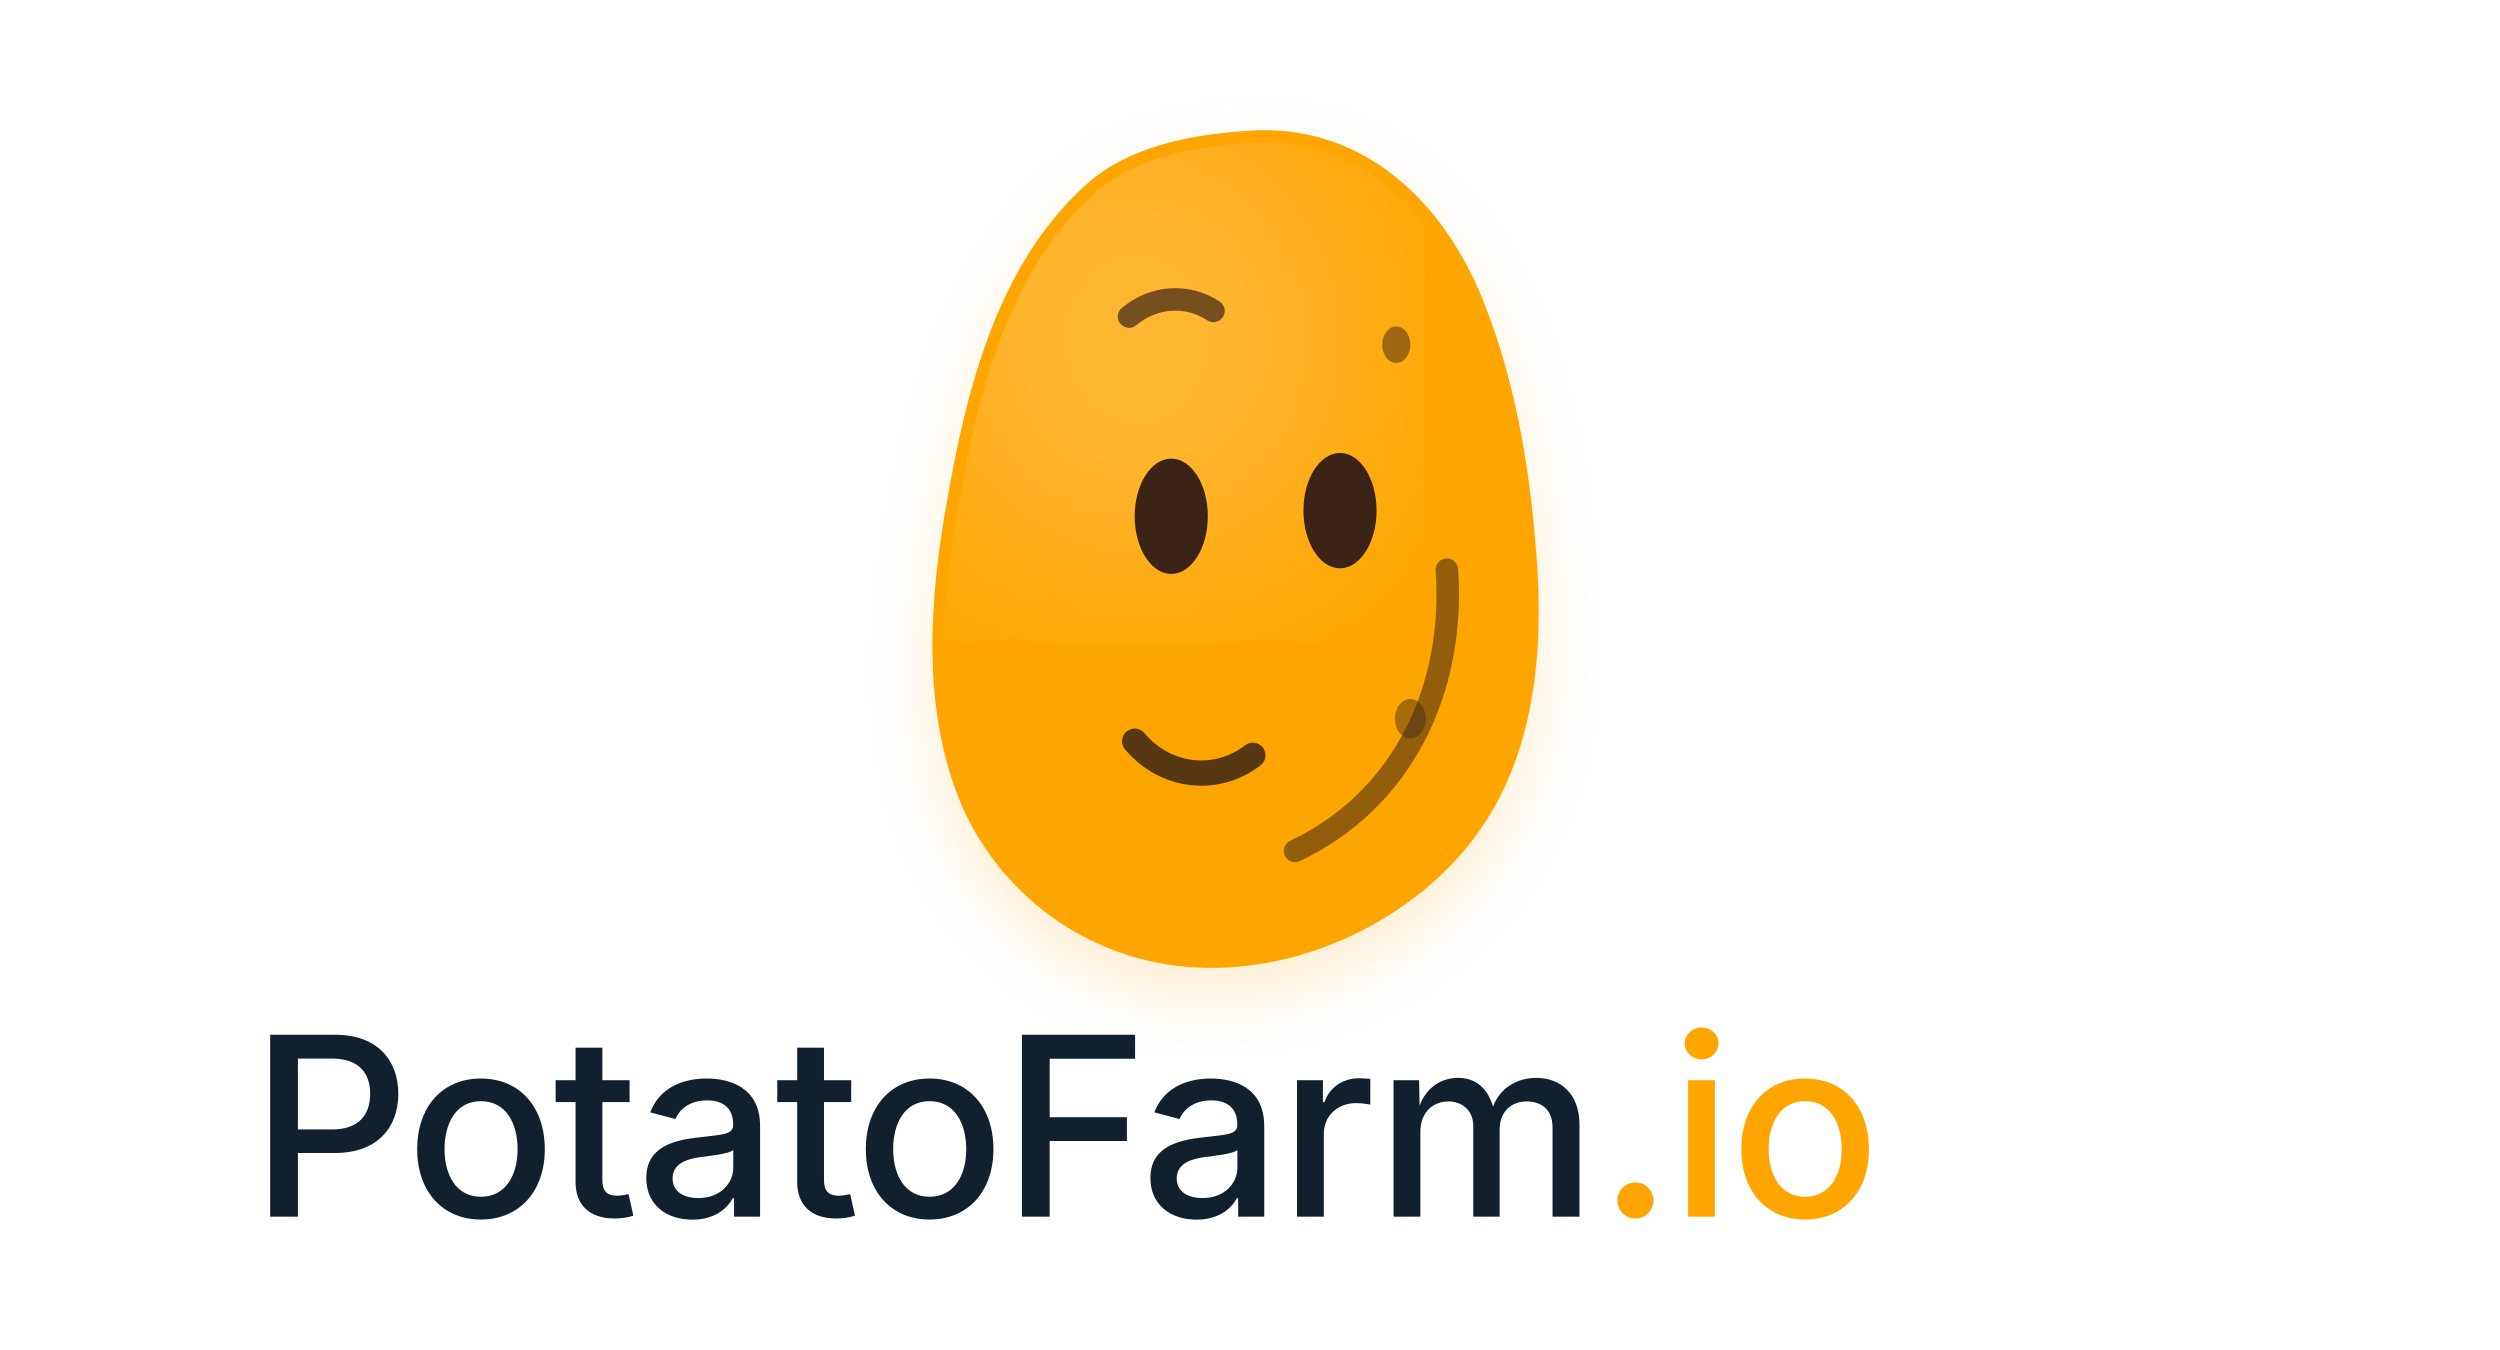
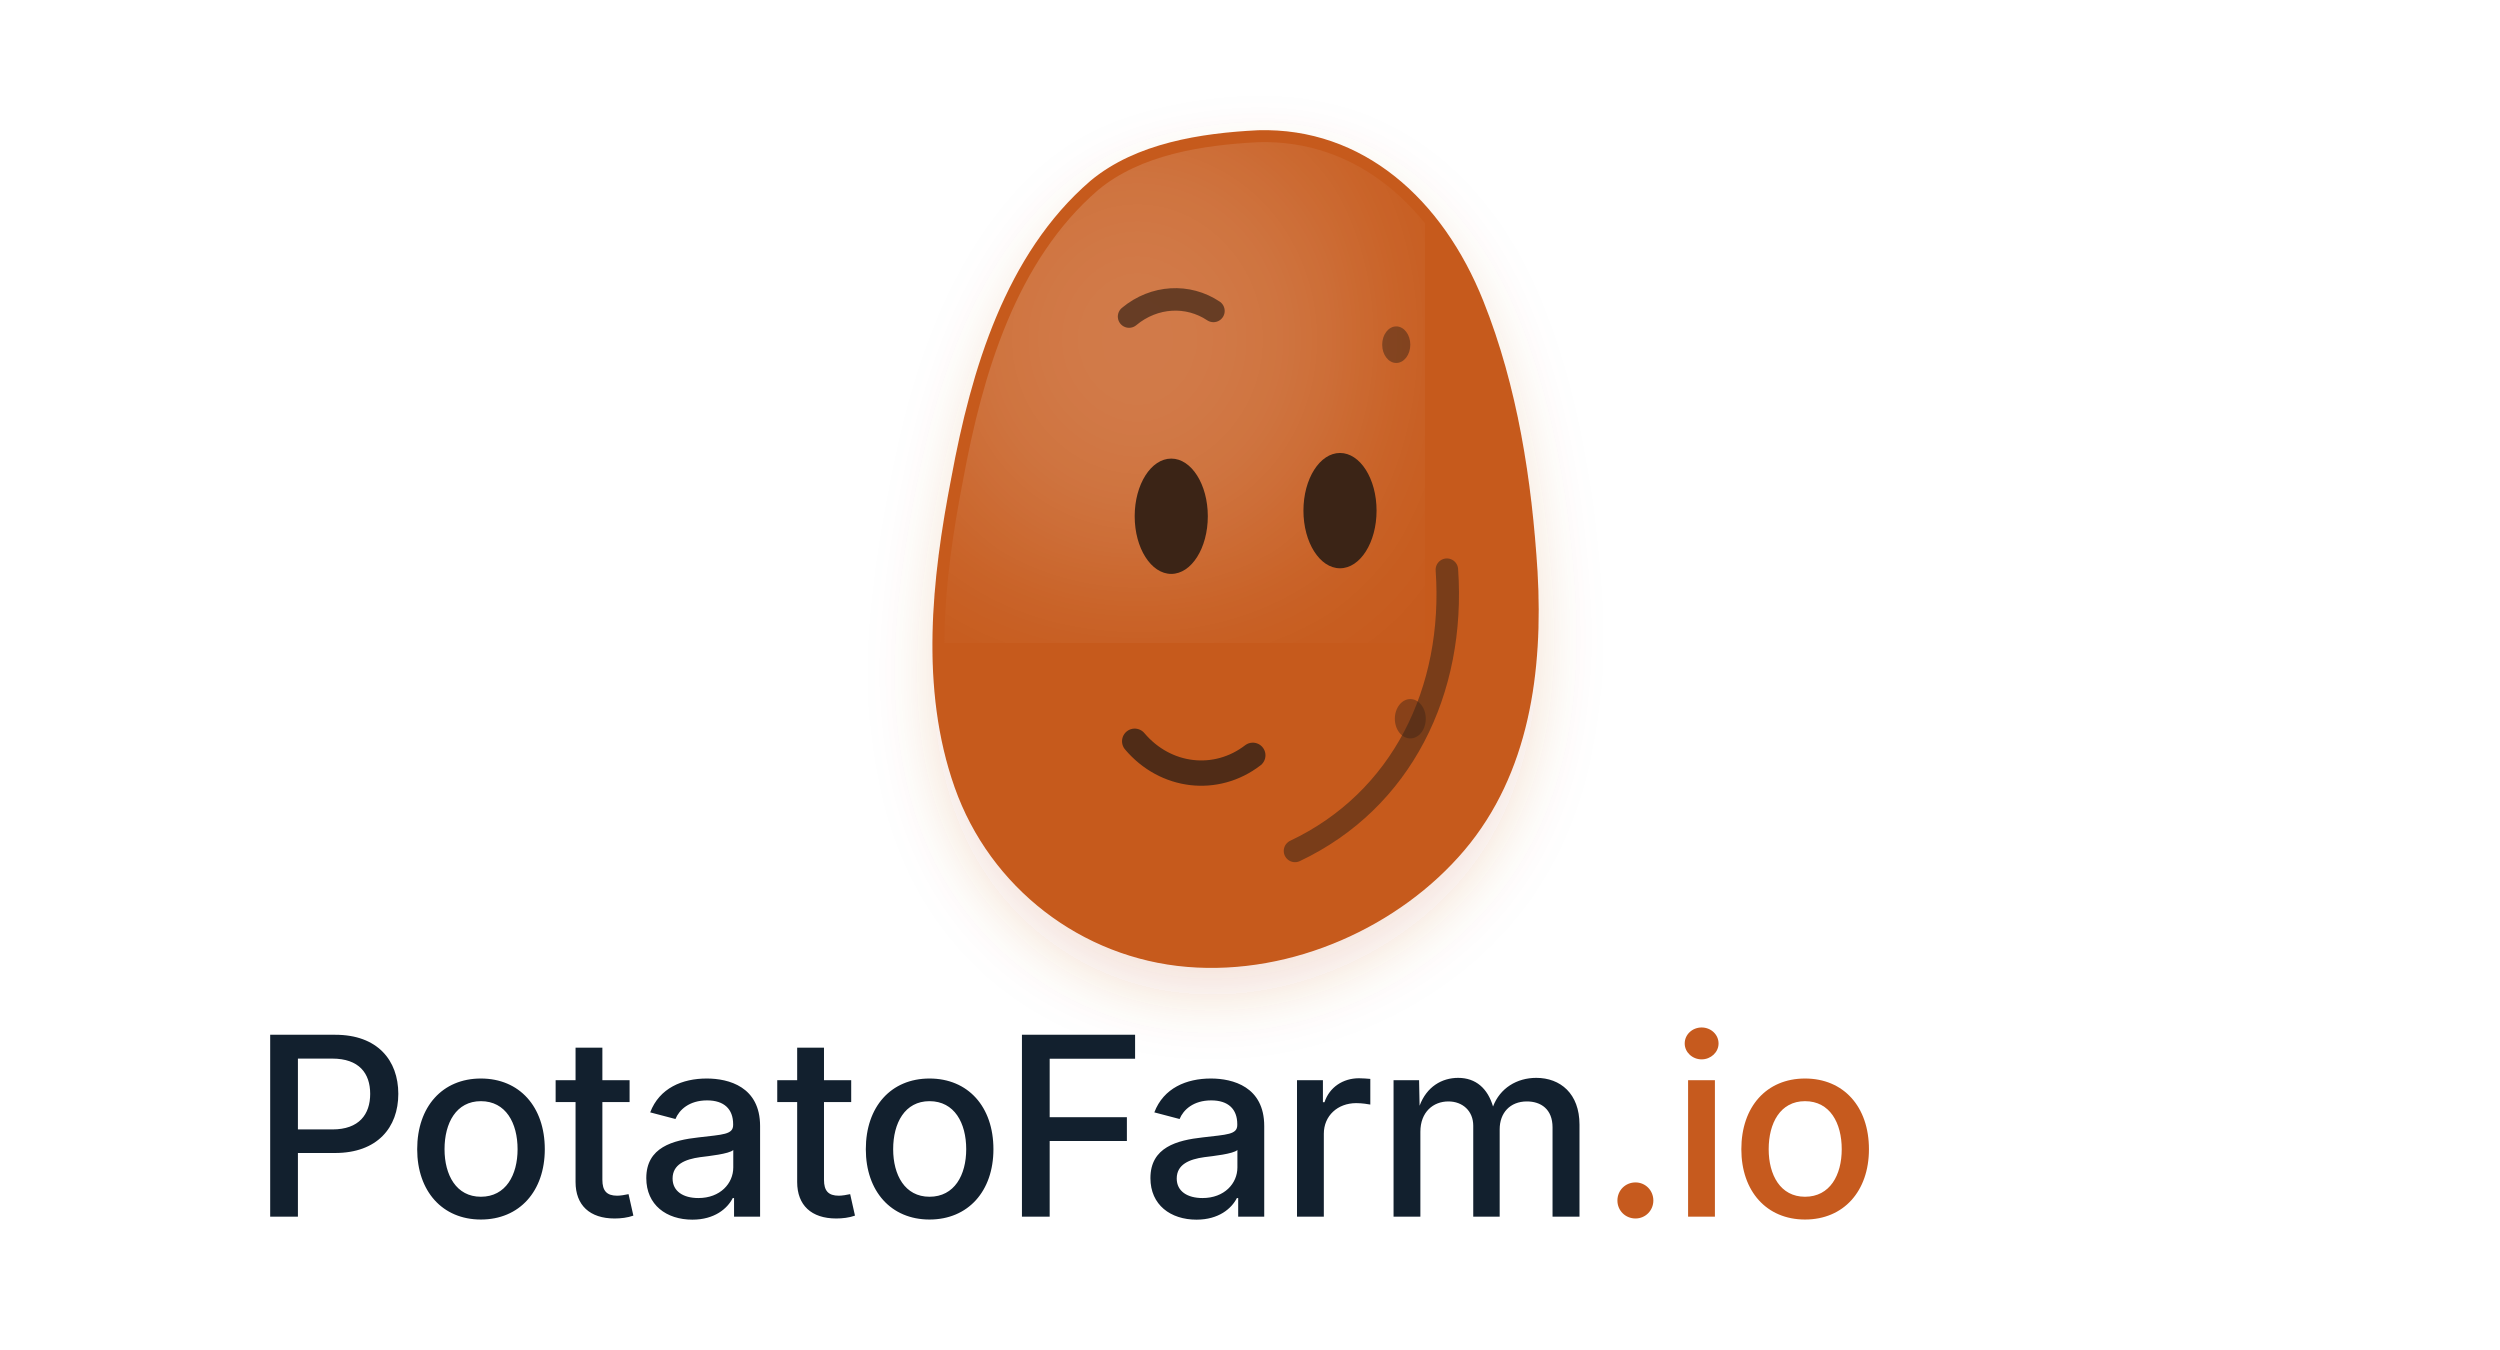
<svg xmlns="http://www.w3.org/2000/svg" viewBox="0 0 300 162" width="300" height="162">
  <rect width="300" height="162" fill="#FFFFFF" />
  <g transform="translate(96.0,12) scale(1.6875)">
    <defs>
      <linearGradient id="shs2" x1="22%" y1="10%" x2="74%" y2="90%">
-         <stop offset="0" stop-color="#FFA500" />
-         <stop offset="0.5" stop-color="#FFA500" />
-         <stop offset="1" stop-color="#FFA500" />
+         <stop offset="0" stop-color="#C65A1E" />
+         <stop offset="0.5" stop-color="#C65A1E" />
+         <stop offset="1" stop-color="#C65A1E" />
      </linearGradient>
      <filter id="bls2">
        <feGaussianBlur stdDeviation="7" />
      </filter>
      <filter id="dps2" x="-35%" y="-35%" width="180%" height="180%">
-         <feDropShadow dx="0" dy="2" stdDeviation="2.2" flood-color="#FFA500" flood-opacity="0.18" />
+         <feDropShadow dx="0" dy="2" stdDeviation="2.2" flood-color="#C65A1E" flood-opacity="0.18" />
      </filter>
      <clipPath id="cps2">
        <path d="M32.6,3.0 C39.6,2.8 45.0,7.6 47.8,14.6 C50.2,20.6 51.2,27.2 51.6,33.6 C52.0,40.6 51.0,47.6 46.6,52.8 C42.2,58.0 34.8,61.4 27.6,60.8 C20.4,60.2 14.2,55.4 11.8,48.6 C9.4,41.8 10.2,34.2 11.6,27.0 C13.0,19.4 15.4,11.4 21.2,6.4 C24.2,3.9 28.6,3.2 32.6,3.0 Z" />
      </clipPath>
    </defs>
-     <path d="M32.6,3.0 C39.6,2.8 45.0,7.6 47.8,14.6 C50.2,20.6 51.2,27.2 51.6,33.6 C52.0,40.6 51.0,47.6 46.6,52.8 C42.2,58.0 34.8,61.4 27.6,60.8 C20.4,60.2 14.2,55.4 11.8,48.6 C9.4,41.8 10.2,34.2 11.6,27.0 C13.0,19.4 15.4,11.4 21.2,6.4 C24.2,3.9 28.6,3.2 32.6,3.0 Z" fill="url(#shs2)" stroke="#FFA500" stroke-width="1.7" stroke-linejoin="round" filter="url(#dps2)" />
+     <path d="M32.6,3.0 C39.6,2.8 45.0,7.6 47.8,14.6 C50.2,20.6 51.2,27.2 51.6,33.6 C52.0,40.6 51.0,47.6 46.6,52.8 C42.2,58.0 34.8,61.4 27.6,60.8 C20.4,60.2 14.2,55.4 11.8,48.6 C9.4,41.8 10.2,34.2 11.6,27.0 C13.0,19.4 15.4,11.4 21.2,6.4 C24.2,3.9 28.6,3.2 32.6,3.0 Z" fill="url(#shs2)" stroke="#C65A1E" stroke-width="1.7" stroke-linejoin="round" filter="url(#dps2)" />
    <g clip-path="url(#cps2)">
      <ellipse cx="24" cy="17" rx="17" ry="18" fill="#FFFFFF" opacity="0.20" filter="url(#bls2)" />
    </g>
    <ellipse cx="26.4" cy="29.6" rx="2.6" ry="4.1" fill="#3B2416" />
    <ellipse cx="38.4" cy="29.2" rx="2.6" ry="4.1" fill="#3B2416" />
    <path d="M46.0,33.4 C46.6,42.0 42.8,49.8 35.2,53.4" fill="none" stroke="#3B2416" stroke-width="1.6" stroke-linecap="round" opacity="0.55" />
    <path d="M23.8,45.6 C26.0,48.2 29.6,48.6 32.2,46.6" fill="none" stroke="#3B2416" stroke-width="1.8" stroke-linecap="round" opacity="0.85" />
    <path d="M23.4,15.4 C25.2,13.9 27.6,13.8 29.4,15.0" fill="none" stroke="#3B2416" stroke-width="1.6" stroke-linecap="round" opacity="0.7" />
    <ellipse cx="42.4" cy="17.4" rx="1.0" ry="1.3" fill="#3B2416" opacity="0.5" />
    <ellipse cx="43.4" cy="44.0" rx="1.1" ry="1.4" fill="#3B2416" opacity="0.45" />
  </g>
-   <text x="30" y="146" font-family="Inter,-apple-system,BlinkMacSystemFont,'Segoe UI',Roboto,sans-serif" font-size="30" font-weight="500" letter-spacing="-0.4" fill="#12202E">PotatoFarm<tspan fill="#FFA500">.io</tspan>
+   <text x="30" y="146" font-family="Inter,-apple-system,BlinkMacSystemFont,'Segoe UI',Roboto,sans-serif" font-size="30" font-weight="500" letter-spacing="-0.4" fill="#12202E">PotatoFarm<tspan fill="#C65A1E">.io</tspan>
  </text>
</svg>
